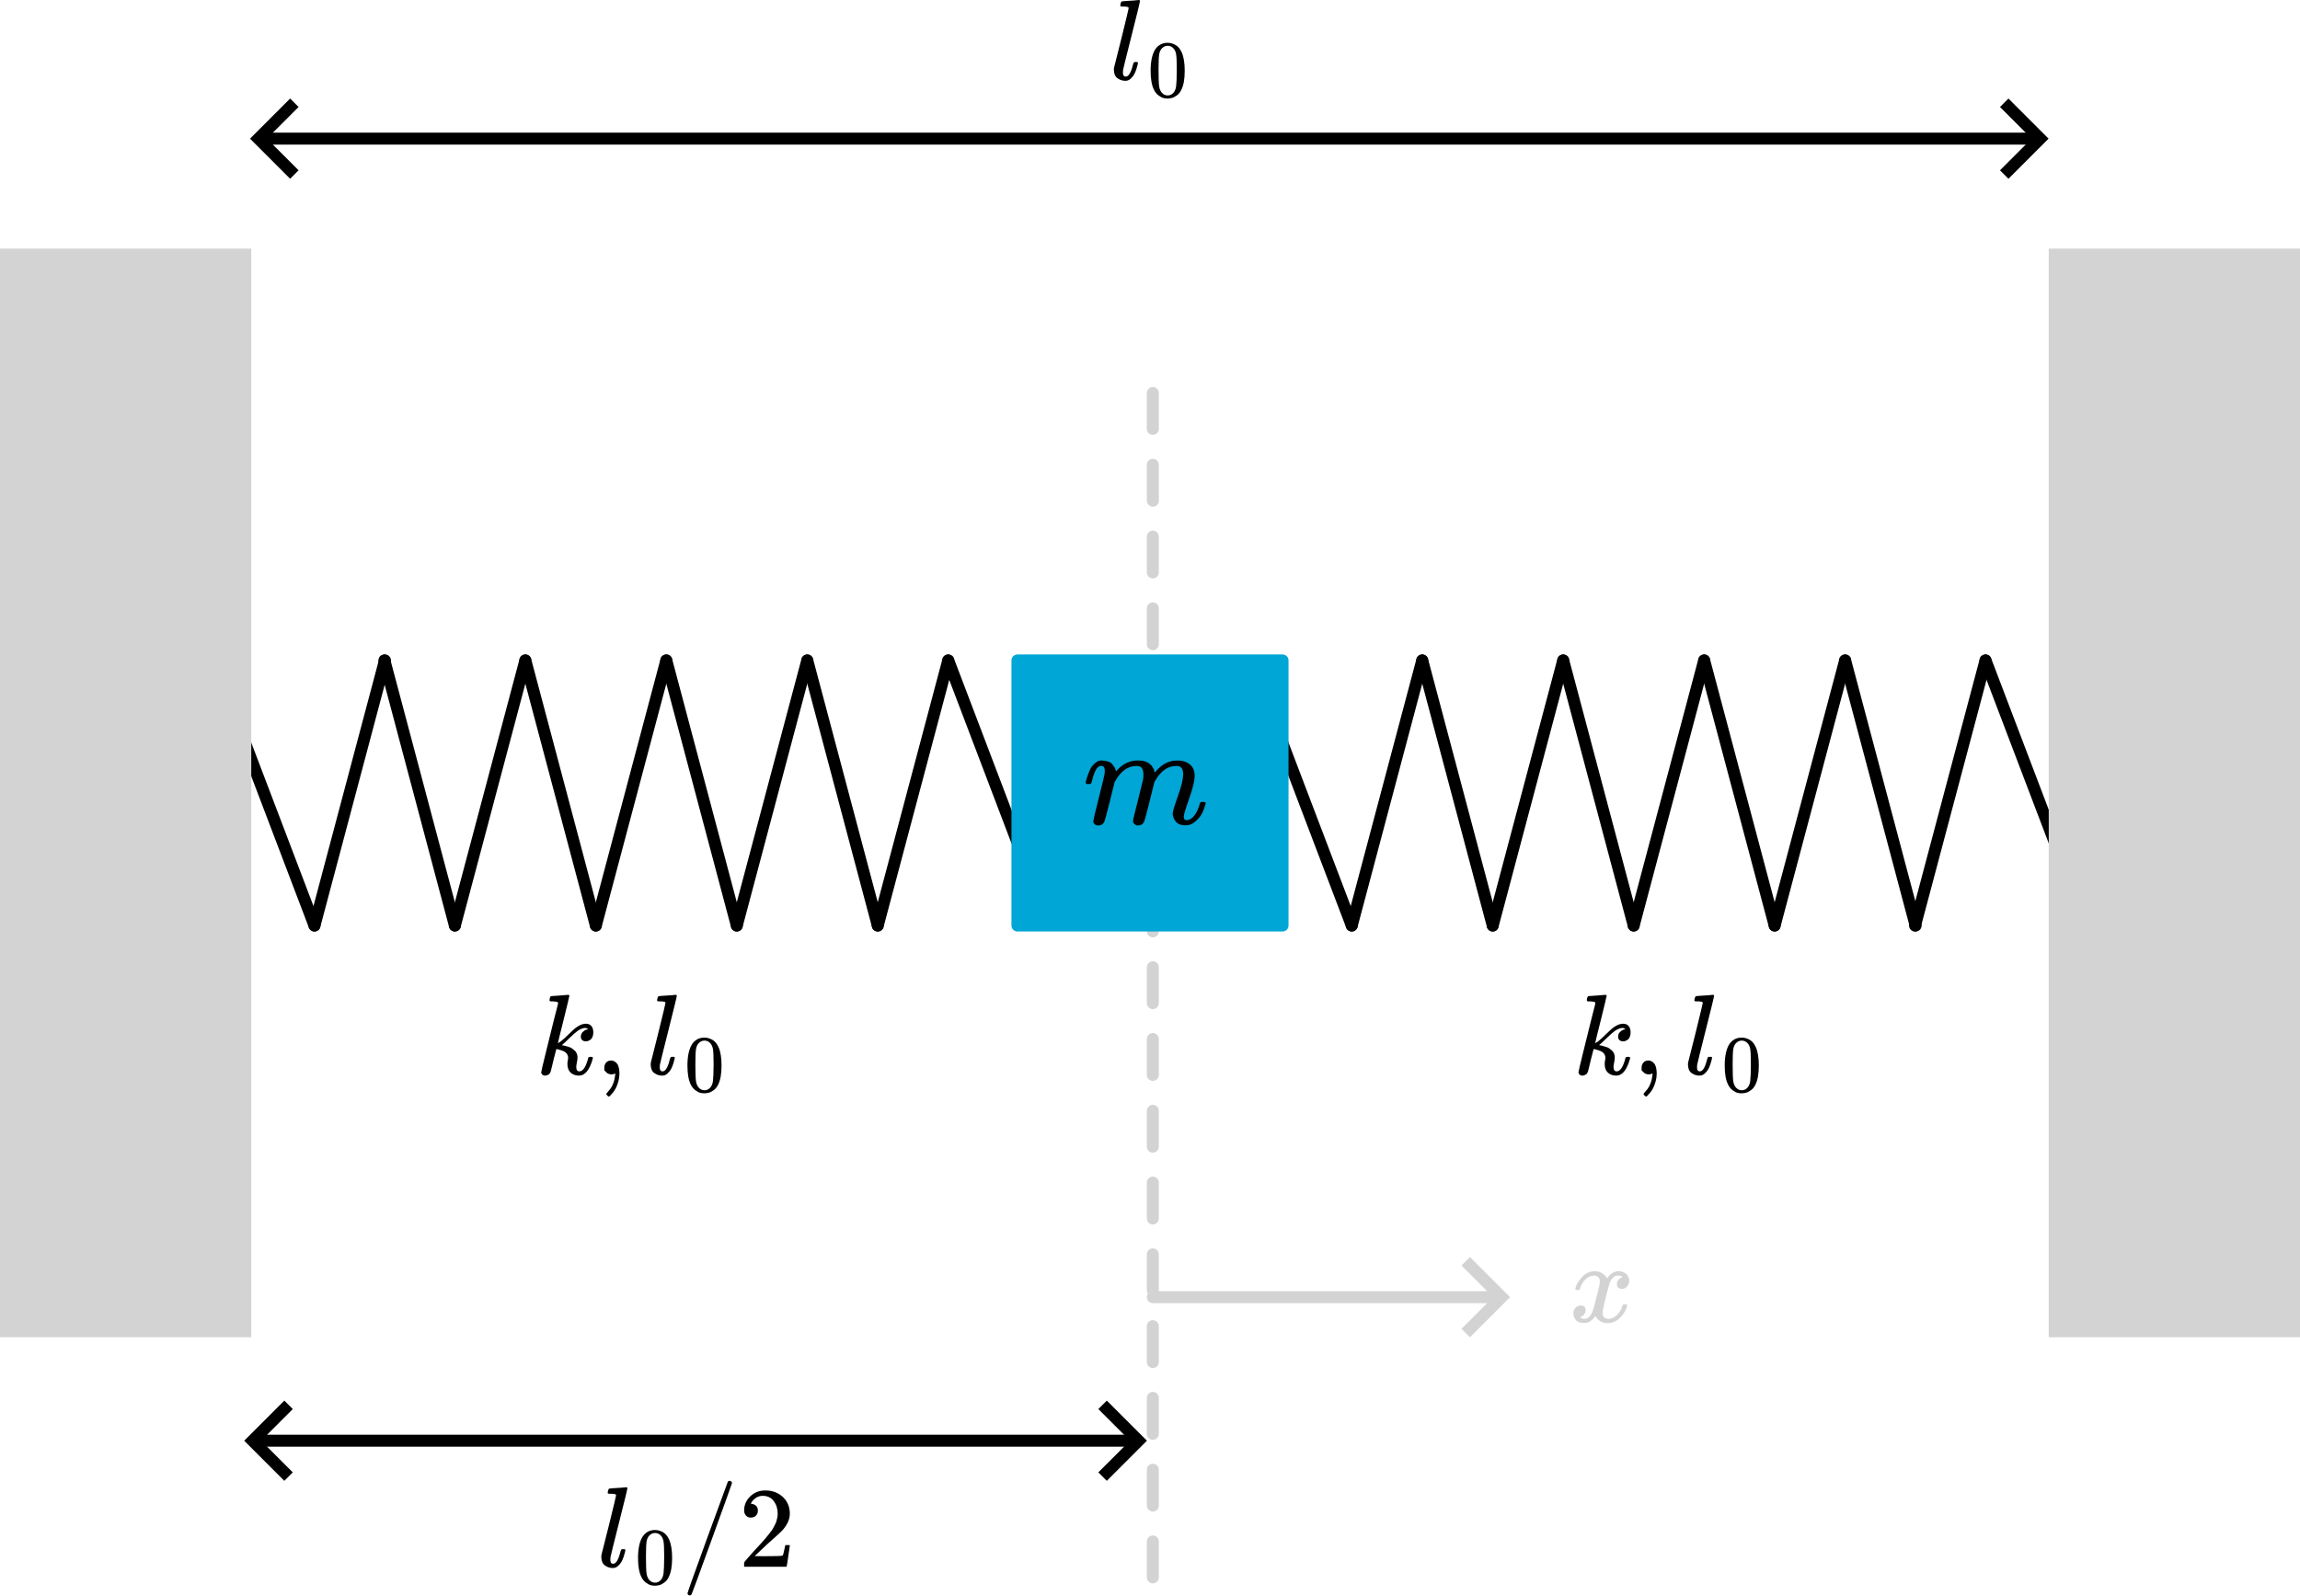
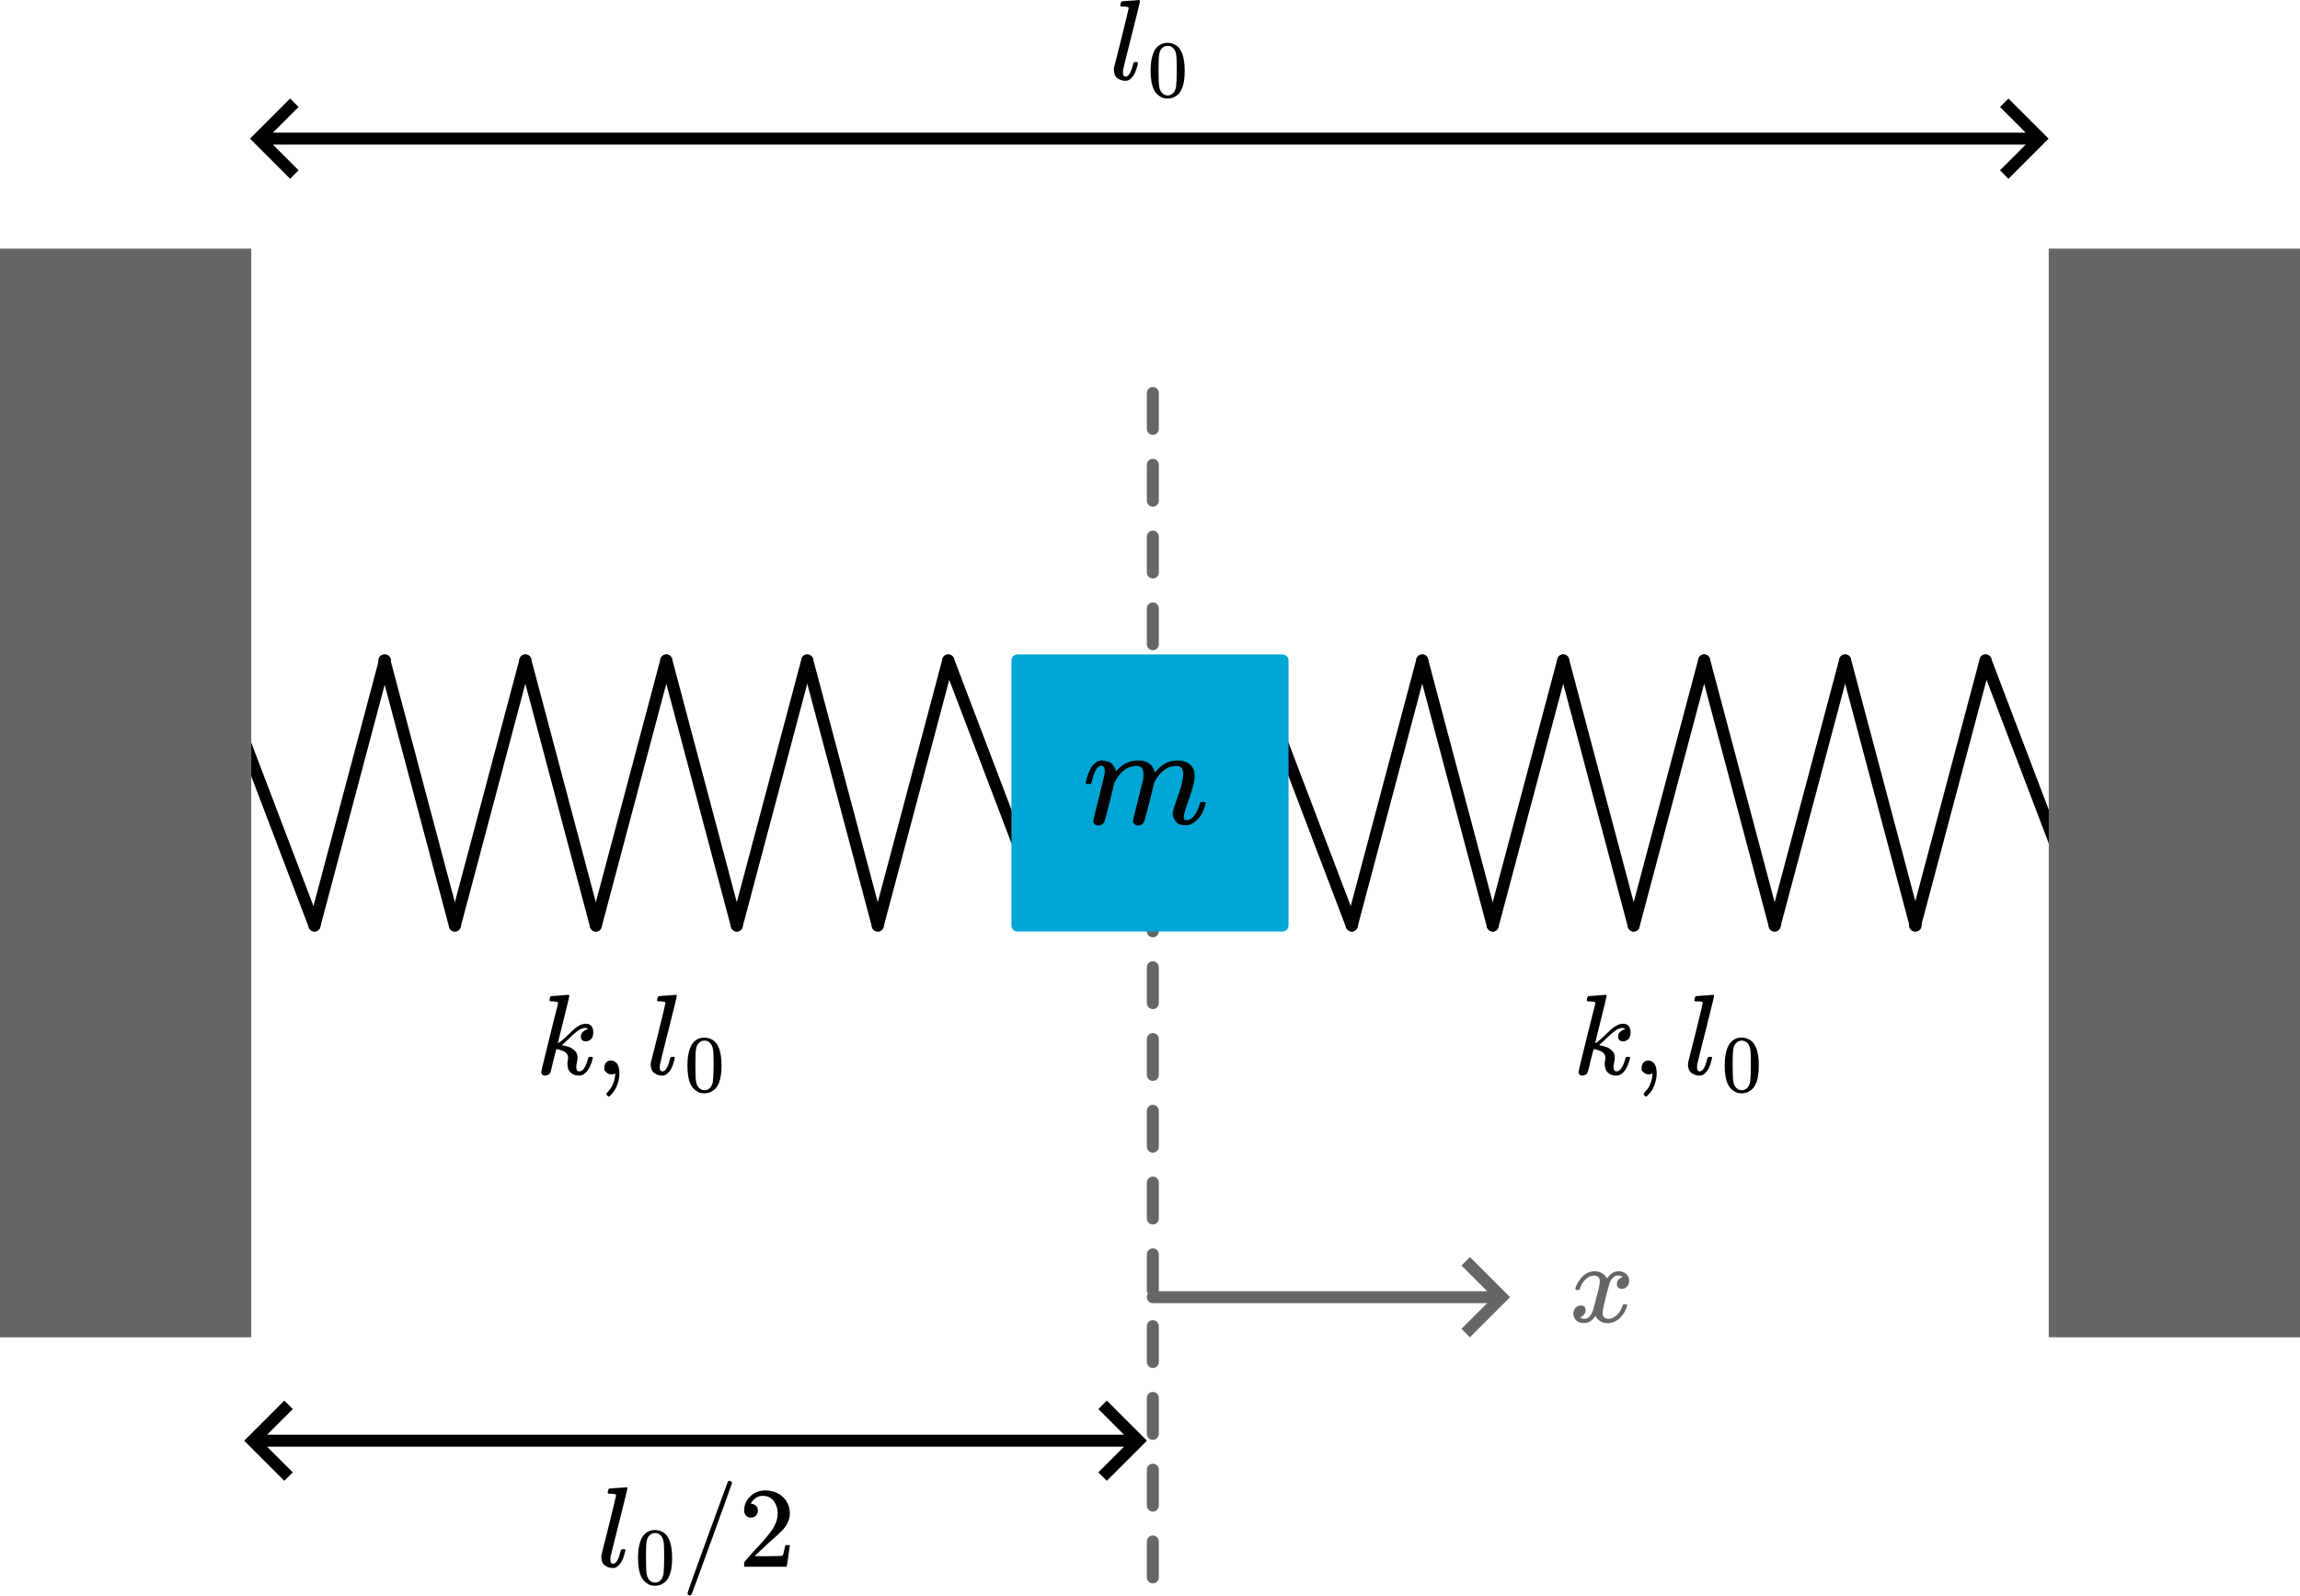
<svg xmlns="http://www.w3.org/2000/svg" xmlns:xlink="http://www.w3.org/1999/xlink" width="192.232mm" height="133.358mm" viewBox="0 0 192.232 133.358" version="1.1" id="svg1" xml:space="preserve">
  <defs id="defs1">
    <marker style="overflow:visible" id="ArrowWide" refX="0" refY="0" orient="auto-start-reverse" markerWidth="1" markerHeight="1" viewBox="0 0 1 1" preserveAspectRatio="xMidYMid">
      <path style="fill:none;stroke:context-stroke;stroke-width:1;stroke-linecap:butt" d="m -2.75,3 3,-3 -3,-3" id="path8" />
    </marker>
    <path id="MJX-67-TEX-I-1D458" d="m 121,647 q 0,10 4,23 4,13 12,13 1,0 72,5 71,5 73,6 12,0 12,-8 0,-7 -50,-209 -50,-198 -50,-205 19,10 29,19 24,18 69,63 45,45 70,61 40,27 76,27 30,0 47,-19 17,-19 18,-54 0,-25 -7,-42 -7,-17 -19,-25 -12,-8 -21,-11 -9,-3 -18,-3 -20,0 -32,11 -12,11 -12,29 0,25 16,41 16,16 32,21 l 16,3 q -12,12 -24,12 h -4 q -32,-3 -63,-25 -31,-22 -73,-64 -42,-42 -66,-61 2,-1 15,-3 13,-2 24,-6 11,-4 26,-8 15,-4 27,-14 12,-10 22,-18 10,-8 17,-26 7,-18 6,-33 0,-17 -5,-41 -5,-24 -6,-40 0,-40 27,-40 48,0 78,119 2,8 20,8 h 4 q 16,0 16,-9 0,-5 -3,-14 -41,-141 -118,-141 -45,0 -73,26 -28,26 -28,75 0,18 3,31 3,13 3,24 0,22 -14,38 -14,16 -35,23 -21,7 -34,11 -13,4 -18,3 h -2 q -12,-42 -21,-81 -9,-39 -14,-58 -5,-19 -9,-37 -4,-18 -7,-24 -3,-6 -7,-13 -4,-7 -11,-9 -13,-9 -28,-9 -17,0 -26,10 -9,10 -9,17 0,10 37,160 37,150 73,295 l 37,145 q 1,13 -7,16 -8,3 -39,5 h -5 q -10,0 -13,0 -3,0 -7,3 -4,3 -3,7 z" />
    <path id="MJX-67-TEX-N-2C" d="m 78,35 q 0,0 0,25 0,25 16,43 16,18 43,18 28,0 50,-25 22,-25 23,-88 0,-35 -9,-68 -9,-33 -21,-57 -12,-24 -26,-41 -14,-17 -24,-27 -10,-10 -13,-9 -4,0 -13,9 -9,9 -9,13 0,4 11,16 11,12 25,30 14,18 26,50 12,32 16,73 V 9 L 172,8 Q 170,7 167,6 164,5 161,3 158,1 152,1 146,1 140,0 113,0 96,17 Z" />
    <path id="MJX-67-TEX-I-1D459" d="m 117,59 q 0,-33 25,-33 37,0 63,105 6,20 10,21 2,1 10,1 h 4 q 9,0 12,0 3,0 5,-2 2,-2 2,-7 -1,-6 -3,-16 Q 243,118 234,90 225,62 214,43 203,24 183,6 163,-12 137,-11 101,-11 70,11 39,33 38,85 q 0,12 1,17 l 65,258 q 63,255 63,263 0,3 -1,5 -1,2 -4,4 -3,2 -5,2 -2,0 -8,1 -6,1 -8,1 -2,0 -9,1 -7,1 -10,0 -10,0 -13,0 -3,0 -8,1 -5,1 -6,3 -1,2 -1,6 0,2 2,14 5,19 11,21 6,2 72,6 15,1 34,2 19,1 30,3 11,2 11,1 12,0 12,-8 0,-11 -73,-300 -73,-289 -75,-303 0,-2 0,-8 0,-6 -1,-10 z" />
    <path id="MJX-67-TEX-N-30" d="m 96,585 q 56,81 153,81 48,0 96,-26 48,-26 78,-92 37,-83 37,-228 0,-155 -43,-237 -20,-42 -55,-67 -35,-25 -61,-31 -26,-6 -51,-7 -26,0 -52,6 -26,6 -61,32 -35,26 -55,67 -43,82 -43,237 0,174 57,265 z m 225,12 q -30,32 -71,32 -42,0 -72,-32 -25,-26 -33,-72 -8,-46 -8,-192 0,-158 8,-208 8,-50 36,-79 28,-30 69,-30 40,0 68,30 29,30 36,84 7,54 8,203 0,145 -8,191 -8,46 -33,73 z" />
    <path id="MJX-67-TEX-I-1D465" d="m 52,289 q 7,42 54,97 47,55 116,56 35,0 64,-18 29,-18 43,-45 42,63 101,63 37,0 64,-22 27,-22 28,-59 0,-29 -14,-47 -14,-18 -27,-22 -13,-4 -23,-4 -19,0 -31,11 -12,11 -12,29 0,46 50,63 -11,13 -40,13 -13,0 -19,-2 -38,-16 -56,-66 -60,-221 -60,-258 0,-28 16,-40 16,-12 35,-12 37,0 73,33 36,33 49,81 3,10 6,11 3,1 16,2 h 4 q 15,0 15,-8 0,-1 -2,-11 Q 486,77 440,33 394,-11 333,-11 263,-11 227,52 186,-10 133,-10 h -6 q -49,0 -70,26 -21,26 -22,55 0,32 19,52 19,20 45,20 43,0 43,-42 Q 142,81 130,66 118,51 107,46 96,41 94,41 l -3,-1 q 0,-1 6,-4 6,-3 16,-7 10,-4 19,-3 36,0 62,45 9,16 23,68 14,52 28,108 14,56 16,66 5,27 5,39 0,28 -15,40 -15,12 -34,12 -40,0 -75,-32 -35,-32 -49,-82 -2,-9 -5,-10 -3,-1 -16,-2 H 58 q -6,6 -6,11 z" />
    <path id="MJX-85-TEX-I-1D459" d="m 117,59 q 0,-33 25,-33 37,0 63,105 6,20 10,21 2,1 10,1 h 4 q 9,0 12,0 3,0 5,-2 2,-2 2,-7 -1,-6 -3,-16 Q 243,118 234,90 225,62 214,43 203,24 183,6 163,-12 137,-11 101,-11 70,11 39,33 38,85 q 0,12 1,17 l 65,258 q 63,255 63,263 0,3 -1,5 -1,2 -4,4 -3,2 -5,2 -2,0 -8,1 -6,1 -8,1 -2,0 -9,1 -7,1 -10,0 -10,0 -13,0 -3,0 -8,1 -5,1 -6,3 -1,2 -1,6 0,2 2,14 5,19 11,21 6,2 72,6 15,1 34,2 19,1 30,3 11,2 11,1 12,0 12,-8 0,-11 -73,-300 -73,-289 -75,-303 0,-2 0,-8 0,-6 -1,-10 z" />
    <path id="MJX-85-TEX-N-30" d="m 96,585 q 56,81 153,81 48,0 96,-26 48,-26 78,-92 37,-83 37,-228 0,-155 -43,-237 -20,-42 -55,-67 -35,-25 -61,-31 -26,-6 -51,-7 -26,0 -52,6 -26,6 -61,32 -35,26 -55,67 -43,82 -43,237 0,174 57,265 z m 225,12 q -30,32 -71,32 -42,0 -72,-32 -25,-26 -33,-72 -8,-46 -8,-192 0,-158 8,-208 8,-50 36,-79 28,-30 69,-30 40,0 68,30 29,30 36,84 7,54 8,203 0,145 -8,191 -8,46 -33,73 z" />
    <path id="MJX-85-TEX-N-2F" d="m 423,750 q 9,0 15,-6 6,-6 6,-14 0,-5 -173,-482 -173,-477 -179,-488 -7,-10 -17,-10 -7,0 -13,5 -6,5 -6,14 0,10 174,488 174,478 177,483 4,10 16,10 z" />
    <path id="MJX-85-TEX-N-32" d="m 109,429 q -27,0 -43,18 -16,18 -16,44 0,71 53,123 53,52 132,52 91,0 152,-56 61,-56 62,-145 0,-43 -20,-82 -20,-39 -48,-68 -28,-29 -80,-74 -36,-31 -100,-92 l -59,-56 76,-1 q 157,0 167,5 7,2 24,89 v 3 h 40 v -3 Q 448,183 436,95 424,7 421,3 V 0 H 50 v 19 12 q 0,7 6,15 6,8 30,35 29,32 50,56 9,10 34,37 25,27 34,37 9,10 29,33 20,23 28,34 8,11 23,30 15,19 21,32 6,13 15,29 9,16 13,32 4,16 7,30 3,14 3,33 0,63 -34,109 -34,46 -97,46 -33,0 -58,-17 -25,-17 -35,-33 -10,-16 -10,-19 0,-1 5,-1 18,0 37,-14 19,-14 19,-46 0,-25 -16,-42 -16,-17 -45,-18 z" />
  </defs>
  <g id="layer1" transform="translate(-800.8099,132.2861)">
-     <path style="fill:#00a6d6;fill-opacity:1;stroke:#d3d3d3;stroke-width:1;stroke-linecap:round;stroke-dasharray:3, 3;stroke-dashoffset:0;stroke-opacity:1" d="M 897.163,-99.434 V 13.144" id="path259" />
+     <path style="fill:#00a6d6;fill-opacity:1;stroke:#666666;stroke-width:1;stroke-linecap:round;stroke-dasharray:3, 3;stroke-dashoffset:0;stroke-opacity:1" d="M 897.163,-99.434 V 13.144" id="path259" />
    <g id="g270" transform="translate(508.0003)">
      <path style="fill:none;fill-opacity:1;stroke:#000000;stroke-width:1;stroke-linecap:round;stroke-linejoin:round;stroke-miterlimit:0;stroke-opacity:1" d="m 399.946,-70.276 5.842,15.353" id="path260" />
      <path style="fill:none;fill-opacity:1;stroke:#000000;stroke-width:1;stroke-linecap:round;stroke-linejoin:round;stroke-miterlimit:0;stroke-opacity:1" d="m 423.461,-77.083 5.891,22.16" id="path261" />
      <path style="fill:none;fill-opacity:1;stroke:#000000;stroke-width:1;stroke-linecap:round;stroke-linejoin:round;stroke-miterlimit:0;stroke-opacity:1" d="m 423.461,-77.083 -5.891,22.16" id="path262" />
      <path style="fill:none;fill-opacity:1;stroke:#000000;stroke-width:1;stroke-linecap:round;stroke-linejoin:round;stroke-miterlimit:0;stroke-opacity:1" d="m 411.679,-77.083 5.891,22.16" id="path263" />
      <path style="fill:none;fill-opacity:1;stroke:#000000;stroke-width:1;stroke-linecap:round;stroke-linejoin:round;stroke-miterlimit:0;stroke-opacity:1" d="m 411.679,-77.083 -5.891,22.16" id="path264" />
      <path style="fill:none;fill-opacity:1;stroke:#000000;stroke-width:1;stroke-linecap:round;stroke-linejoin:round;stroke-miterlimit:0;stroke-opacity:1" d="m 464.6,-61.73 -5.842,-15.353" id="path265" />
      <path style="fill:none;fill-opacity:1;stroke:#000000;stroke-width:1;stroke-linecap:round;stroke-linejoin:round;stroke-miterlimit:0;stroke-opacity:1" d="m 435.242,-77.083 -5.891,22.16" id="path266" />
      <path style="fill:none;fill-opacity:1;stroke:#000000;stroke-width:1;stroke-linecap:round;stroke-linejoin:round;stroke-miterlimit:0;stroke-opacity:1" d="m 435.242,-77.083 5.891,22.16" id="path267" />
      <path style="fill:none;fill-opacity:1;stroke:#000000;stroke-width:1;stroke-linecap:round;stroke-linejoin:round;stroke-miterlimit:0;stroke-opacity:1" d="m 447.024,-77.083 -5.891,22.16" id="path268" />
      <path style="fill:none;fill-opacity:1;stroke:#000000;stroke-width:1;stroke-linecap:round;stroke-linejoin:round;stroke-miterlimit:0;stroke-opacity:1" d="m 447.024,-77.083 5.891,22.16" id="path269" />
      <path style="fill:none;fill-opacity:1;stroke:#000000;stroke-width:1;stroke-linecap:round;stroke-linejoin:round;stroke-miterlimit:0;stroke-opacity:1" d="m 452.866,-54.923 5.891,-22.16" id="path270" />
    </g>
    <g id="g281" transform="matrix(1,0,0,-1,508.0003,-132.0054)">
      <path style="fill:none;fill-opacity:1;stroke:#000000;stroke-width:1;stroke-linecap:round;stroke-linejoin:round;stroke-miterlimit:0;stroke-opacity:1" d="m 377.905,-70.276 -5.842,15.353" id="path271" />
      <path style="fill:none;fill-opacity:1;stroke:#000000;stroke-width:1;stroke-linecap:round;stroke-linejoin:round;stroke-miterlimit:0;stroke-opacity:1" d="m 354.39,-77.083 -5.891,22.16" id="path272" />
      <path style="fill:none;fill-opacity:1;stroke:#000000;stroke-width:1;stroke-linecap:round;stroke-linejoin:round;stroke-miterlimit:0;stroke-opacity:1" d="m 354.39,-77.083 5.891,22.16" id="path273" />
      <path style="fill:none;fill-opacity:1;stroke:#000000;stroke-width:1;stroke-linecap:round;stroke-linejoin:round;stroke-miterlimit:0;stroke-opacity:1" d="m 366.172,-77.083 -5.891,22.16" id="path274" />
      <path style="fill:none;fill-opacity:1;stroke:#000000;stroke-width:1;stroke-linecap:round;stroke-linejoin:round;stroke-miterlimit:0;stroke-opacity:1" d="m 366.172,-77.083 5.891,22.16" id="path275" />
      <path style="fill:none;fill-opacity:1;stroke:#000000;stroke-width:1;stroke-linecap:round;stroke-linejoin:round;stroke-miterlimit:0;stroke-opacity:1" d="m 313.251,-61.73 5.842,-15.353" id="path276" />
      <path style="fill:none;fill-opacity:1;stroke:#000000;stroke-width:1;stroke-linecap:round;stroke-linejoin:round;stroke-miterlimit:0;stroke-opacity:1" d="m 342.609,-77.083 5.891,22.16" id="path277" />
      <path style="fill:none;fill-opacity:1;stroke:#000000;stroke-width:1;stroke-linecap:round;stroke-linejoin:round;stroke-miterlimit:0;stroke-opacity:1" d="m 342.609,-77.083 -5.891,22.16" id="path278" />
      <path style="fill:none;fill-opacity:1;stroke:#000000;stroke-width:1;stroke-linecap:round;stroke-linejoin:round;stroke-miterlimit:0;stroke-opacity:1" d="m 330.827,-77.083 5.891,22.16" id="path279" />
      <path style="fill:none;fill-opacity:1;stroke:#000000;stroke-width:1;stroke-linecap:round;stroke-linejoin:round;stroke-miterlimit:0;stroke-opacity:1" d="m 330.827,-77.083 -5.891,22.16" id="path280" />
      <path style="fill:none;fill-opacity:1;stroke:#000000;stroke-width:1;stroke-linecap:round;stroke-linejoin:round;stroke-miterlimit:0;stroke-opacity:1" d="m 324.985,-54.923 -5.891,-22.16" id="path281" />
    </g>
-     <rect style="fill:#d3d3d3;stroke:#d3d3d3;stroke-width:1;stroke-linecap:round" id="rect281" width="20" height="90" x="972.542" y="-111.003" />
-     <rect style="fill:#d3d3d3;stroke:#d3d3d3;stroke-width:1;stroke-linecap:round" id="rect282" width="20" height="90" x="801.31" y="-111.003" />
+     <rect style="fill:#666666;stroke:#666666;stroke-width:1;stroke-linecap:round" id="rect281" width="20" height="90" x="972.542" y="-111.003" />
+     <rect style="fill:#666666;stroke:#666666;stroke-width:1;stroke-linecap:round" id="rect282" width="20" height="90" x="801.31" y="-111.003" />
    <g id="g283" transform="translate(511.9617,2.50667)">
      <rect style="fill:#00a6d6;fill-opacity:1;stroke:none;stroke-width:1;stroke-linecap:round;stroke-dasharray:none;stroke-opacity:1" id="rect283" width="23.157" height="23.16" x="373.385" y="-80.089" rx="0.5" ry="0.5" />
      <path id="path283" d="m 379.592,-69.366 q 0.012,-0.072 0.036,-0.192 0.024,-0.12 0.144,-0.456 0.12,-0.336 0.24,-0.563 0.12,-0.228 0.384,-0.444 0.264,-0.216 0.528,-0.204 0.264,0.012 0.516,0.084 0.252,0.072 0.36,0.216 0.108,0.144 0.192,0.264 0.084,0.12 0.096,0.228 l 0.024,0.084 q 0,0.024 0.012,0.024 l 0.132,-0.132 q 0.72,-0.767 1.692,-0.767 0.204,0 0.372,0.024 0.168,0.024 0.312,0.084 0.144,0.06 0.228,0.12 0.084,0.06 0.18,0.144 0.096,0.084 0.12,0.156 0.024,0.072 0.096,0.156 0.072,0.084 0.048,0.144 -0.024,0.06 0.036,0.108 0.06,0.048 0.024,0.084 l 0.096,-0.12 q 0.756,-0.899 1.787,-0.899 0.648,0 1.044,0.324 0.396,0.324 0.408,0.947 0,0.611 -0.456,1.894 -0.456,1.283 -0.456,1.534 0.012,0.168 0.06,0.228 0.048,0.06 0.18,0.06 0.336,0 0.624,-0.36 0.288,-0.36 0.468,-0.983 0.036,-0.132 0.072,-0.156 0.036,-0.024 0.192,-0.024 0.24,0 0.24,0.096 0,0.012 -0.048,0.18 -0.096,0.348 -0.264,0.683 -0.168,0.336 -0.552,0.671 -0.384,0.336 -0.828,0.324 -0.564,0 -0.816,-0.324 -0.252,-0.324 -0.252,-0.671 0,-0.228 0.432,-1.438 0.432,-1.211 0.444,-1.822 0,-0.707 -0.528,-0.707 h -0.06 q -1.032,0 -1.74,1.211 l -0.084,0.144 -0.396,1.606 q -0.396,1.57 -0.456,1.69 -0.156,0.324 -0.516,0.324 -0.156,0 -0.252,-0.084 -0.096,-0.084 -0.132,-0.144 -0.036,-0.06 -0.036,-0.12 0,-0.132 0.408,-1.714 l 0.432,-1.75 q 0.036,-0.18 0.036,-0.456 0,-0.707 -0.528,-0.707 h -0.06 q -1.032,0 -1.74,1.211 l -0.084,0.144 -0.396,1.606 q -0.396,1.57 -0.456,1.69 -0.156,0.324 -0.516,0.324 -0.156,0 -0.252,-0.072 -0.096,-0.072 -0.132,-0.144 -0.036,-0.072 -0.024,-0.12 0,-0.156 0.456,-1.966 0.468,-1.846 0.468,-1.93 0.036,-0.18 0.036,-0.324 0,-0.432 -0.3,-0.432 -0.264,0 -0.444,0.336 -0.18,0.336 -0.276,0.731 -0.096,0.396 -0.144,0.432 -0.024,0.024 -0.192,0.024 h -0.168 q -0.072,-0.072 -0.072,-0.108 z" style="fill:#000000;stroke:#000000;stroke-width:0;stroke-linecap:butt;stroke-linejoin:round" />
    </g>
    <path style="fill:#00a6d6;fill-opacity:1;stroke:#000000;stroke-width:1;stroke-linecap:round;stroke-dasharray:none;stroke-dashoffset:0;stroke-opacity:1;marker-start:url(#ArrowWide);marker-end:url(#ArrowWide)" d="M 822.663,-120.697 H 971.071" id="path284" />
    <g data-mml-node="mi" id="g284" style="fill:#000000;stroke:#000000;stroke-width:0" transform="matrix(0.00957751,0,0,-0.00957751,845.5817,-42.48109)">
      <use data-c="1D458" xlink:href="#MJX-67-TEX-I-1D458" id="use284" style="stroke-width:0" />
    </g>
    <g data-mml-node="mo" transform="matrix(0.00957751,0,0,-0.00957751,850.5716,-42.48109)" id="g285" style="fill:#000000;stroke:#000000;stroke-width:0">
      <use data-c="2C" xlink:href="#MJX-67-TEX-N-2C" id="use285" style="stroke-width:0" />
    </g>
    <g data-mml-node="msub" transform="matrix(0.00957751,0,0,-0.00957751,854.8307,-42.48109)" id="g288" style="fill:#000000;stroke:#000000;stroke-width:0">
      <g data-mml-node="mi" id="g286" style="stroke-width:0">
        <use data-c="1D459" xlink:href="#MJX-67-TEX-I-1D459" id="use286" style="stroke-width:0" />
      </g>
      <g data-mml-node="mn" transform="matrix(0.707,0,0,0.707,331,-150)" id="g287" style="stroke-width:0">
        <use data-c="30" xlink:href="#MJX-67-TEX-N-30" id="use287" style="stroke-width:0" />
      </g>
    </g>
    <g id="g306" transform="translate(-2.336905)">
      <g data-mml-node="msub" transform="matrix(0.00957751,0,0,-0.00957751,895.8796,-125.6362)" id="g292" style="fill:#000000;stroke:#000000;stroke-width:0">
        <g data-mml-node="mi" id="g290" style="stroke-width:0">
          <use data-c="1D459" xlink:href="#MJX-67-TEX-I-1D459" id="use289" style="stroke-width:0" />
        </g>
        <g data-mml-node="mn" transform="matrix(0.707,0,0,0.707,331,-150)" id="g291" style="stroke-width:0">
          <use data-c="30" xlink:href="#MJX-67-TEX-N-30" id="use290" style="stroke-width:0" />
        </g>
      </g>
    </g>
    <g id="g299" transform="translate(527.7145,-27.00036)">
      <g data-mml-node="mi" id="g294" style="fill:#000000;stroke:#000000;stroke-width:0" transform="matrix(0.00957751,0,0,-0.00957751,404.5616,-15.48073)">
        <use data-c="1D458" xlink:href="#MJX-67-TEX-I-1D458" id="use293" style="stroke-width:0" />
      </g>
      <g data-mml-node="mo" transform="matrix(0.00957751,0,0,-0.00957751,409.5514,-15.48073)" id="g295" style="fill:#000000;stroke:#000000;stroke-width:0">
        <use data-c="2C" xlink:href="#MJX-67-TEX-N-2C" id="use294" style="stroke-width:0" />
      </g>
      <g data-mml-node="msub" transform="matrix(0.00957751,0,0,-0.00957751,413.8106,-15.48073)" id="g298" style="fill:#000000;stroke:#000000;stroke-width:0">
        <g data-mml-node="mi" id="g296" style="stroke-width:0">
          <use data-c="1D459" xlink:href="#MJX-67-TEX-I-1D459" id="use295" style="stroke-width:0" />
        </g>
        <g data-mml-node="mn" transform="matrix(0.707,0,0,0.707,331,-150)" id="g297" style="stroke-width:0">
          <use data-c="30" xlink:href="#MJX-67-TEX-N-30" id="use296" style="stroke-width:0" />
        </g>
      </g>
    </g>
    <g id="g301" transform="translate(508.0003,2.308038)">
-       <g data-mml-node="mi" transform="matrix(0.00957751,0,0,-0.00957751,423.9746,-24.10033)" id="g300" style="fill:#d3d3d3;stroke:#000000;stroke-width:0">
-         <use data-c="1D465" xlink:href="#MJX-67-TEX-I-1D465" id="use299" style="fill:#d3d3d3;stroke-width:0" />
+       <g data-mml-node="mi" transform="matrix(0.00957751,0,0,-0.00957751,423.9746,-24.10033)" id="g300" style="fill:#666666;stroke:#000000;stroke-width:0">
+         <use data-c="1D465" xlink:href="#MJX-67-TEX-I-1D465" id="use299" style="fill:#666666;stroke-width:0" />
      </g>
-       <path style="fill:#00a6d6;fill-opacity:1;stroke:#d3d3d3;stroke-width:1;stroke-linecap:round;stroke-dasharray:none;stroke-dashoffset:0;stroke-opacity:1;marker-end:url(#ArrowWide)" d="m 389.163,-26.164 h 28.898" id="path300" />
+       <path style="fill:#00a6d6;fill-opacity:1;stroke:#666666;stroke-width:1;stroke-linecap:round;stroke-dasharray:none;stroke-dashoffset:0;stroke-opacity:1;marker-end:url(#ArrowWide)" d="m 389.163,-26.164 h 28.898" id="path300" />
    </g>
    <path style="fill:#00a6d6;fill-opacity:1;stroke:#000000;stroke-width:1;stroke-linecap:round;stroke-dasharray:none;stroke-dashoffset:0;stroke-opacity:1;marker-start:url(#ArrowWide);marker-end:url(#ArrowWide)" d="m 822.177,-11.857 h 73.535" id="path301" />
    <g data-mml-node="math" id="g9-72" transform="matrix(0.00957584,0,0,-0.00957584,850.7017,-1.322043)" style="fill:#000000;stroke:#000000;stroke-width:0">
      <g data-mml-node="TeXAtom" data-mjx-texclass="ORD" id="g4-2" style="stroke-width:0">
        <g data-mml-node="msub" id="g3-82" style="stroke-width:0">
          <g data-mml-node="mi" id="g1-89" style="stroke-width:0">
            <use data-c="1D459" xlink:href="#MJX-85-TEX-I-1D459" id="use1-0" style="stroke-width:0" />
          </g>
          <g data-mml-node="mn" transform="matrix(0.707,0,0,0.707,331,-150)" id="g2-7" style="stroke-width:0">
            <use data-c="30" xlink:href="#MJX-85-TEX-N-30" id="use2-8" style="stroke-width:0" />
          </g>
        </g>
      </g>
      <g data-mml-node="TeXAtom" data-mjx-texclass="ORD" transform="translate(734.6)" id="g6-15" style="stroke-width:0">
        <g data-mml-node="mo" id="g5-8" style="stroke-width:0">
          <use data-c="2F" xlink:href="#MJX-85-TEX-N-2F" id="use4-61" style="stroke-width:0" />
        </g>
      </g>
      <g data-mml-node="TeXAtom" data-mjx-texclass="ORD" transform="translate(1234.6)" id="g8-24" style="stroke-width:0">
        <g data-mml-node="mn" id="g7-25" style="stroke-width:0">
          <use data-c="32" xlink:href="#MJX-85-TEX-N-32" id="use6-86" style="stroke-width:0" />
        </g>
      </g>
    </g>
  </g>
</svg>
